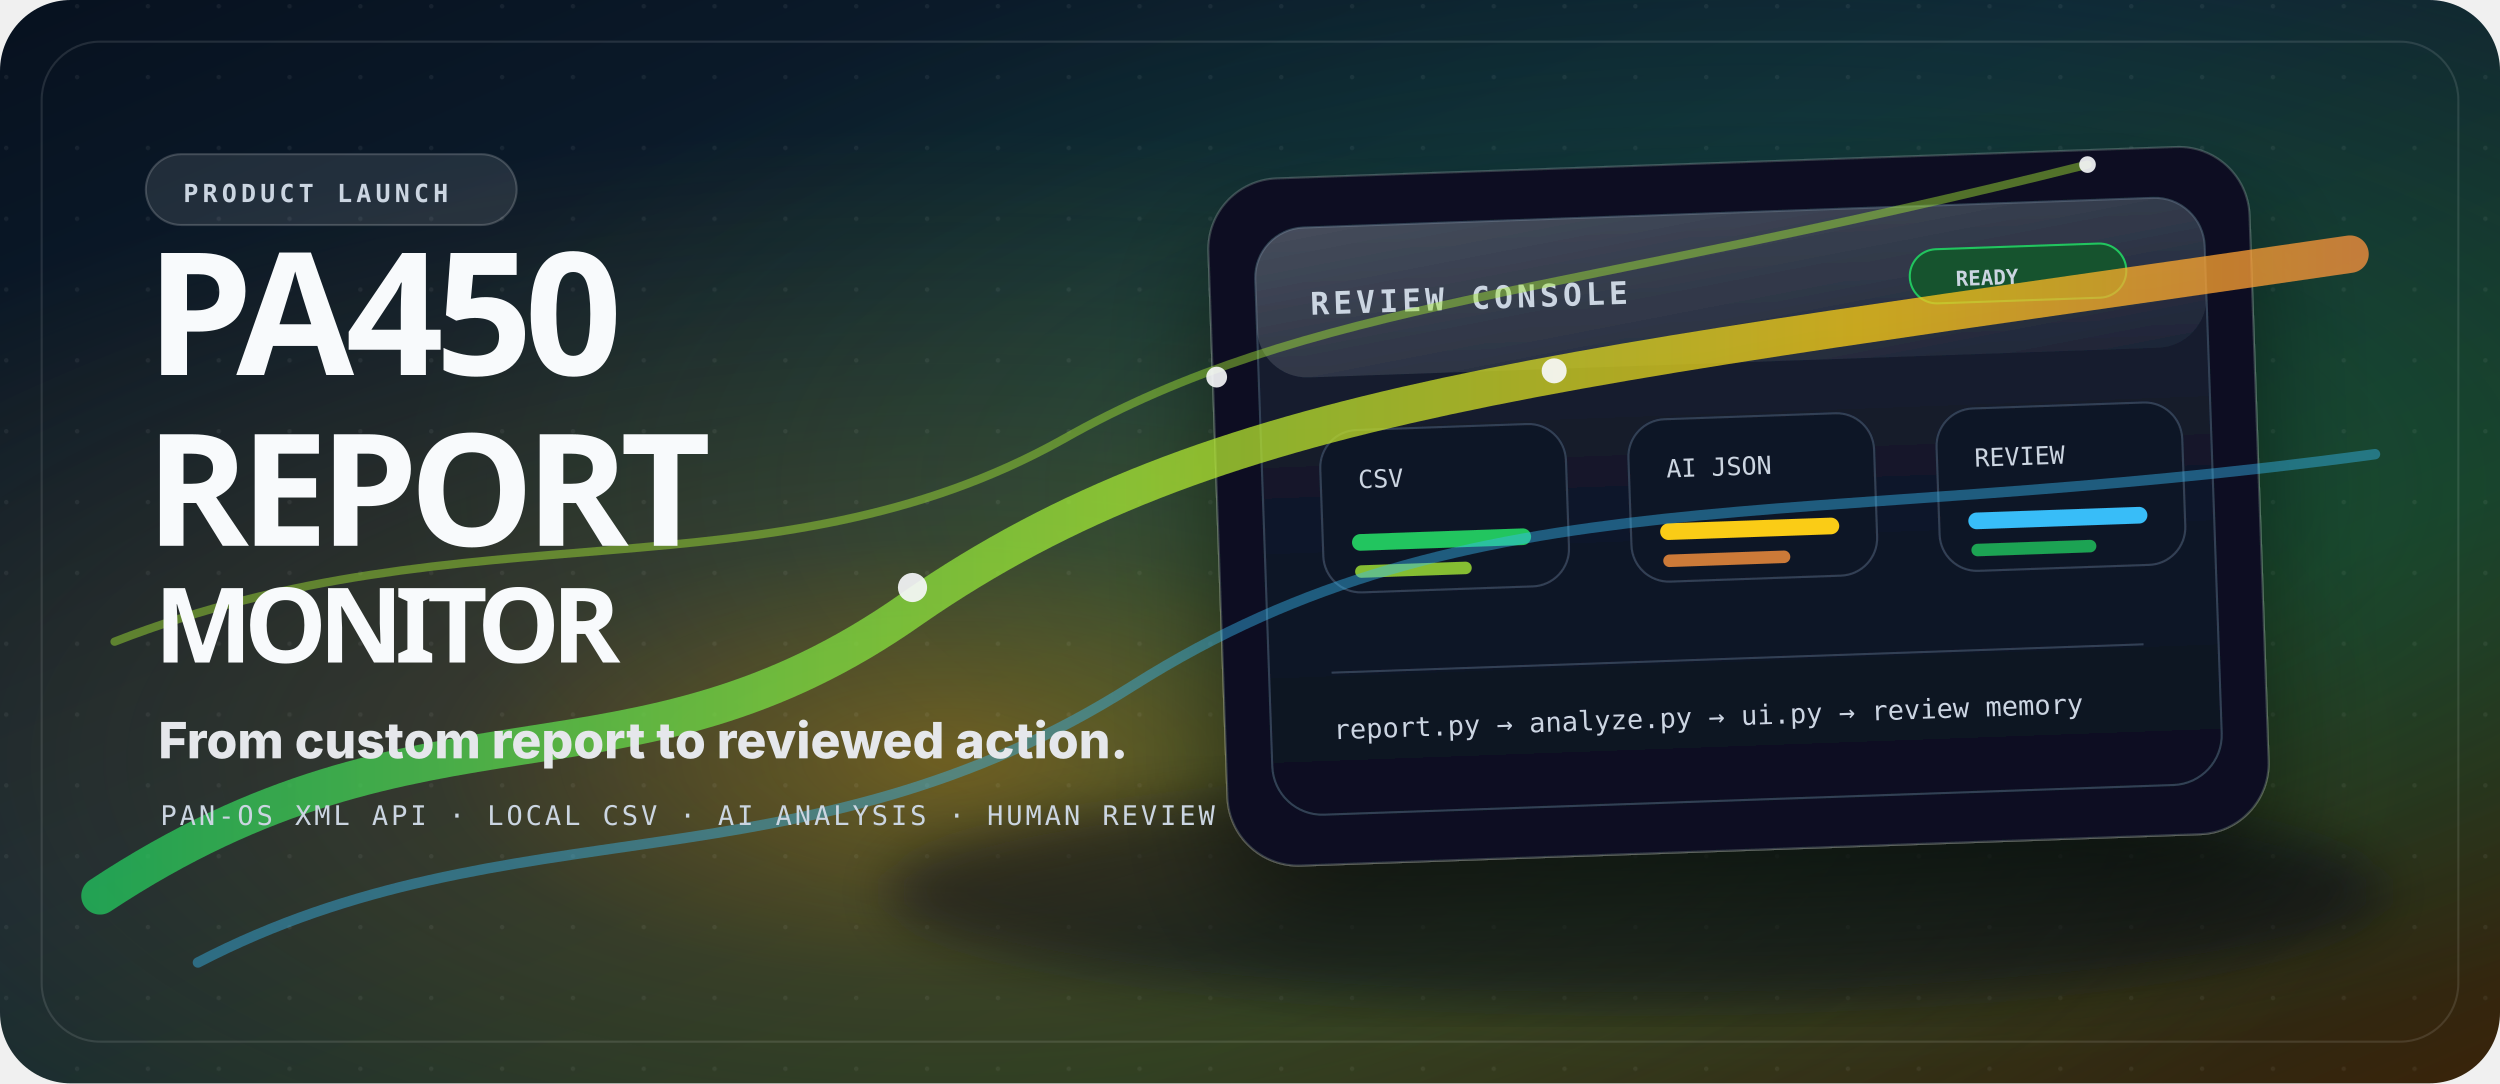
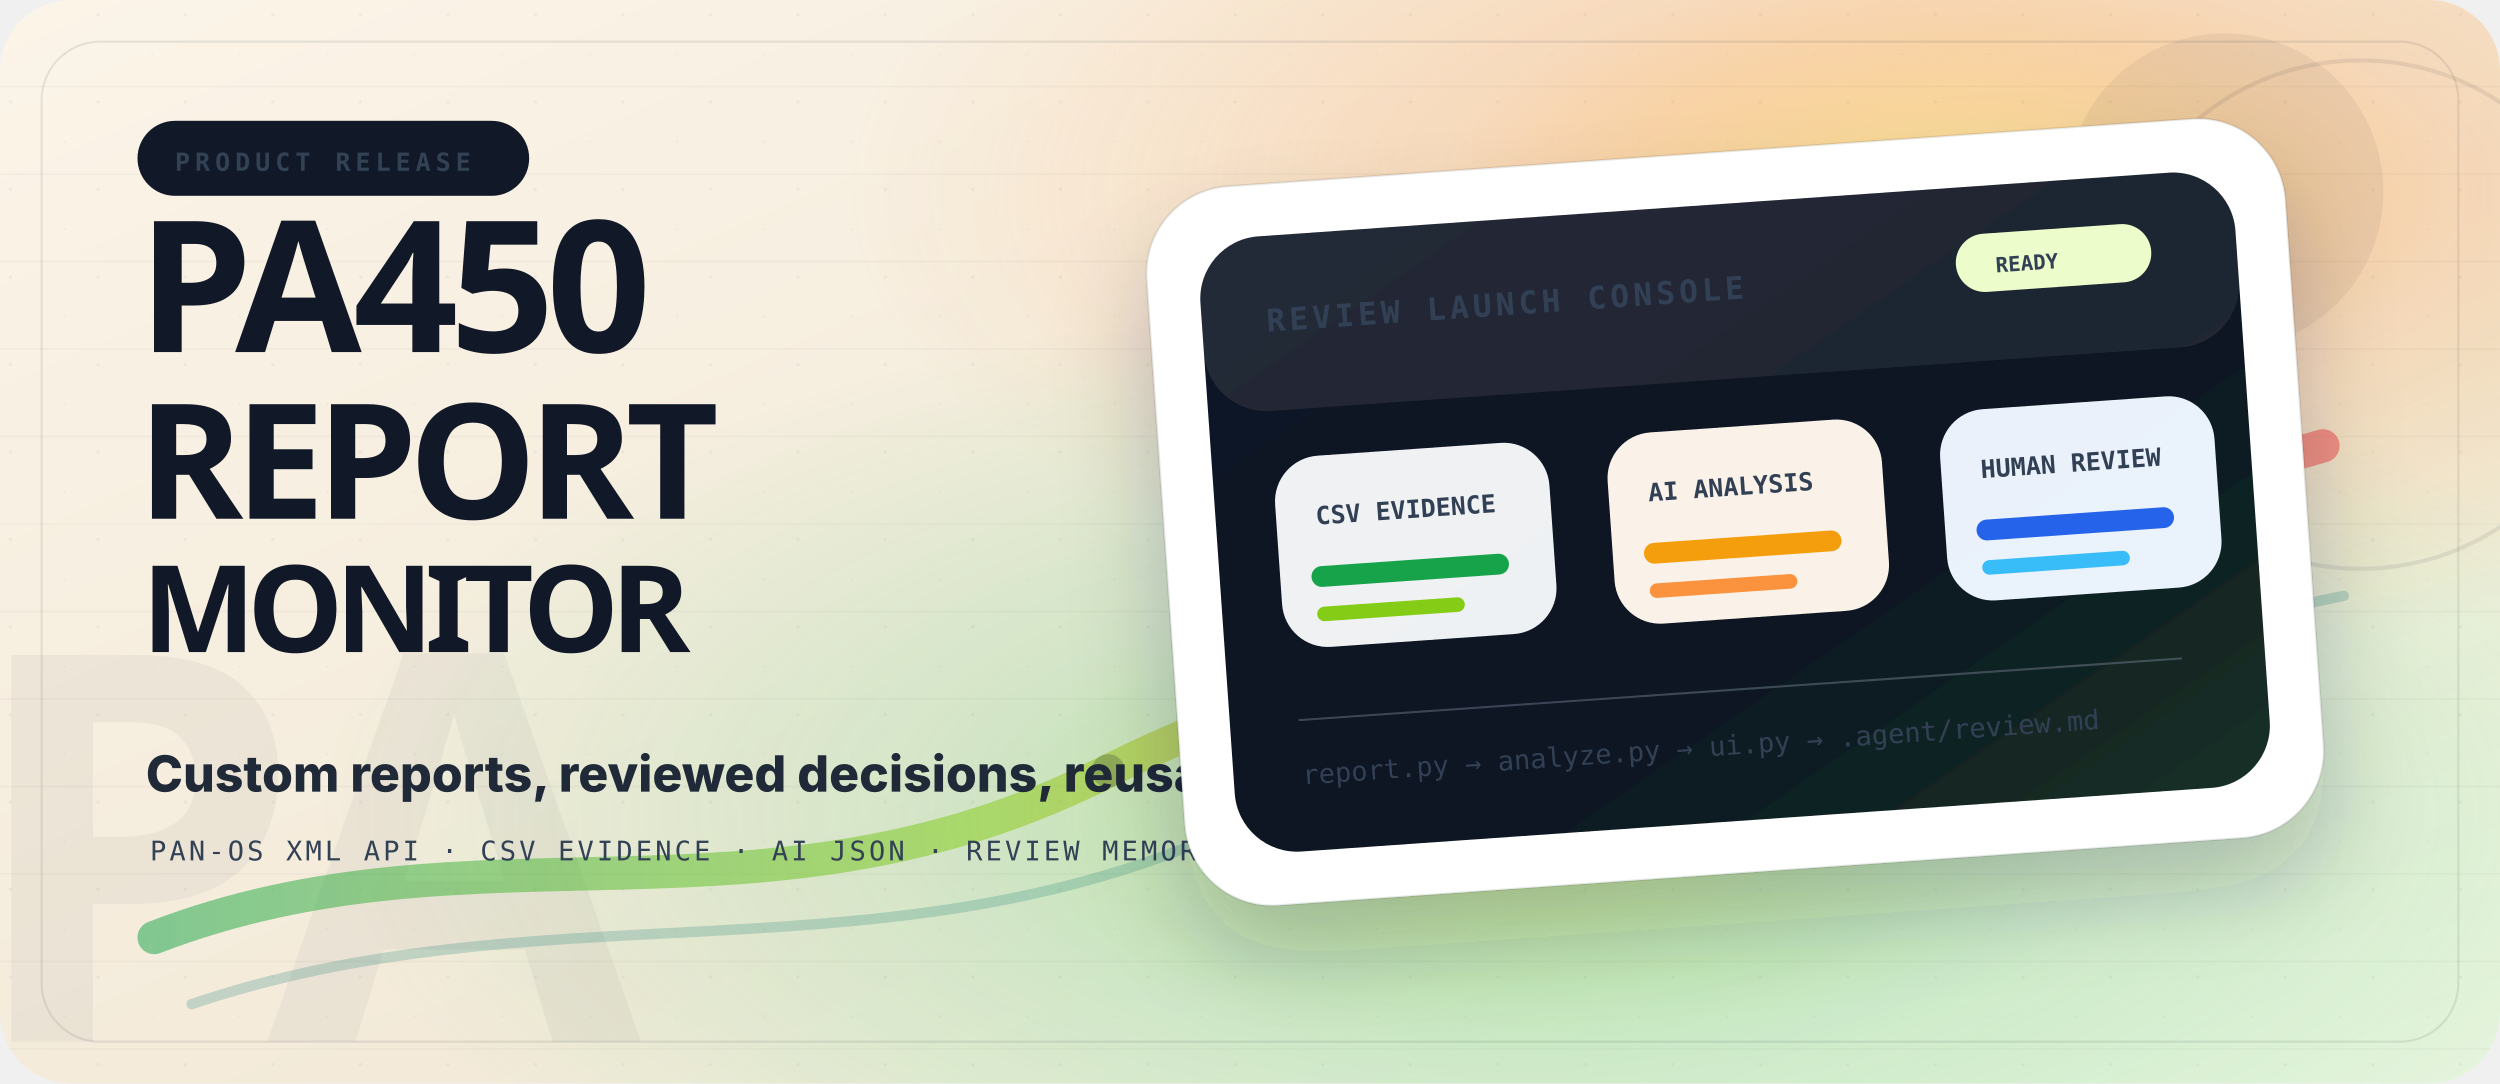
<svg xmlns="http://www.w3.org/2000/svg" width="1200" height="520" viewBox="0 0 1200 520" role="img" aria-labelledby="title desc">
  <defs>
-     <linearGradient id="stage" x1="0" y1="0" x2="1" y2="1">
-       <stop offset="0" stop-color="#07111f" />
-       <stop offset="0.42" stop-color="#0f2435" />
-       <stop offset="0.72" stop-color="#173326" />
-       <stop offset="1" stop-color="#3a2309" />
+     <linearGradient id="paper" x1="0" y1="0" x2="1" y2="1">
+       <stop offset="0" stop-color="#fbf4e8" />
+       <stop offset="0.58" stop-color="#f3ead9" />
+       <stop offset="1" stop-color="#e8f6df" />
    </linearGradient>
-     <radialGradient id="limeGlow" cx="70%" cy="45%" r="54%">
-       <stop offset="0" stop-color="#a3e635" stop-opacity="0.42" />
-       <stop offset="0.38" stop-color="#22c55e" stop-opacity="0.16" />
+     <radialGradient id="sun" cx="78%" cy="18%" r="44%">
+       <stop offset="0" stop-color="#fde68a" stop-opacity="0.8" />
+       <stop offset="0.45" stop-color="#fb923c" stop-opacity="0.22" />
+       <stop offset="1" stop-color="#fb923c" stop-opacity="0" />
+     </radialGradient>
+     <radialGradient id="lime" cx="61%" cy="75%" r="48%">
+       <stop offset="0" stop-color="#a3e635" stop-opacity="0.48" />
+       <stop offset="0.46" stop-color="#22c55e" stop-opacity="0.16" />
      <stop offset="1" stop-color="#22c55e" stop-opacity="0" />
    </radialGradient>
-     <radialGradient id="goldGlow" cx="38%" cy="70%" r="58%">
-       <stop offset="0" stop-color="#f59e0b" stop-opacity="0.40" />
-       <stop offset="0.35" stop-color="#f59e0b" stop-opacity="0.16" />
-       <stop offset="1" stop-color="#f59e0b" stop-opacity="0" />
-     </radialGradient>
-     <linearGradient id="panel" x1="0" y1="0" x2="0" y2="1">
-       <stop offset="0" stop-color="#172033" />
-       <stop offset="1" stop-color="#0b1020" />
-     </linearGradient>
-     <linearGradient id="glass" x1="0" y1="0" x2="1" y2="1">
-       <stop offset="0" stop-color="#ffffff" stop-opacity="0.20" />
-       <stop offset="1" stop-color="#ffffff" stop-opacity="0.04" />
+     <linearGradient id="screen" x1="0" y1="0" x2="1" y2="1">
+       <stop offset="0" stop-color="#111827" />
+       <stop offset="0.55" stop-color="#0b1220" />
+       <stop offset="1" stop-color="#163126" />
    </linearGradient>
    <linearGradient id="flow" x1="0" y1="0" x2="1" y2="0">
-       <stop offset="0" stop-color="#22c55e" />
-       <stop offset="0.45" stop-color="#a3e635" />
-       <stop offset="0.78" stop-color="#facc15" />
-       <stop offset="1" stop-color="#fb923c" />
+       <stop offset="0" stop-color="#16a34a" />
+       <stop offset="0.38" stop-color="#84cc16" />
+       <stop offset="0.7" stop-color="#f59e0b" />
+       <stop offset="1" stop-color="#ef4444" />
    </linearGradient>
-     <filter id="shadow" x="-25%" y="-35%" width="155%" height="180%">
-       <feDropShadow dx="0" dy="28" stdDeviation="26" flood-color="#000" flood-opacity="0.46" />
+     <filter id="shadow" x="-30%" y="-35%" width="160%" height="180%">
+       <feDropShadow dx="0" dy="24" stdDeviation="22" flood-color="#1f2937" flood-opacity="0.22" />
    </filter>
    <filter id="soft">
-       <feGaussianBlur stdDeviation="12" />
+       <feGaussianBlur stdDeviation="14" />
    </filter>
-     <pattern id="dots" width="34" height="34" patternUnits="userSpaceOnUse">
-       <circle cx="3" cy="3" r="1.1" fill="#ffffff" opacity="0.055" />
+     <pattern id="grain" width="42" height="42" patternUnits="userSpaceOnUse">
+       <circle cx="5" cy="7" r="0.8" fill="#111827" opacity="0.045" />
+       <circle cx="31" cy="26" r="0.6" fill="#111827" opacity="0.035" />
+       <path d="M0 41.5H42" stroke="#111827" stroke-opacity="0.025" />
    </pattern>
    <style>
-       .display{font-family:'WenQuanYi Zen Hei','Arial Black',Impact,sans-serif;font-weight:900;letter-spacing:-4px;fill:#f8fafc}
-       .sans{font-family:'WenQuanYi Zen Hei',Inter,Arial,sans-serif;fill:#e5e7eb}
-       .mono{font-family:'JetBrains Mono',Consolas,monospace;fill:#cbd5e1}
+       .display{font-family:'WenQuanYi Zen Hei','Arial Black',Impact,sans-serif;font-weight:900;fill:#111827;letter-spacing:-4px}
+       .sans{font-family:'WenQuanYi Zen Hei',Inter,Arial,sans-serif;fill:#1f2937}
+       .mono{font-family:'JetBrains Mono',Consolas,monospace;fill:#334155}
    </style>
  </defs>
-   <rect width="1200" height="520" rx="34" fill="url(#stage)" />
-   <rect width="1200" height="520" rx="34" fill="url(#limeGlow)" />
-   <rect width="1200" height="520" rx="34" fill="url(#goldGlow)" />
-   <rect width="1200" height="520" rx="34" fill="url(#dots)" />
-   <ellipse cx="785" cy="428" rx="360" ry="54" fill="#020617" opacity="0.45" filter="url(#soft)" />
-   <g transform="translate(585 78) rotate(-2 250 180)" filter="url(#shadow)">
-     <rect x="0" y="0" width="500" height="330" rx="34" fill="#0a1020" stroke="#ffffff" stroke-opacity="0.18" />
-     <rect x="22" y="24" width="456" height="282" rx="24" fill="url(#panel)" stroke="#334155" />
-     <rect x="22" y="24" width="456" height="72" rx="24" fill="url(#glass)" />
-     <text x="48" y="66" class="mono" font-size="15" font-weight="900" letter-spacing="2" fill="#a3e635">REVIEW CONSOLE</text>
-     <rect x="336" y="45" width="104" height="26" rx="13" fill="#14532d" stroke="#22c55e" />
-     <text x="358" y="63" class="mono" font-size="10" font-weight="900" fill="#bbf7d0">READY</text>
-     <g transform="translate(50 122)">
-       <rect width="118" height="78" rx="18" fill="#111827" stroke="#334155" />
-       <text x="18" y="28" class="mono" font-size="12" fill="#94a3b8">CSV</text>
-       <path d="M18 54H96" stroke="#22c55e" stroke-width="8" stroke-linecap="round" />
-       <path d="M18 68H68" stroke="#a3e635" stroke-width="6" stroke-linecap="round" opacity="0.8" />
-       <rect x="148" width="118" height="78" rx="18" fill="#111827" stroke="#334155" />
-       <text x="166" y="28" class="mono" font-size="12" fill="#94a3b8">AI JSON</text>
-       <path d="M166 54H244" stroke="#facc15" stroke-width="8" stroke-linecap="round" />
-       <path d="M166 68H221" stroke="#fb923c" stroke-width="6" stroke-linecap="round" opacity="0.8" />
-       <rect x="296" width="118" height="78" rx="18" fill="#111827" stroke="#334155" />
-       <text x="314" y="28" class="mono" font-size="12" fill="#94a3b8">REVIEW</text>
-       <path d="M314 54H392" stroke="#38bdf8" stroke-width="8" stroke-linecap="round" />
-       <path d="M314 68H368" stroke="#22c55e" stroke-width="6" stroke-linecap="round" opacity="0.8" />
+   <rect width="1200" height="520" rx="34" fill="url(#paper)" />
+   <rect width="1200" height="520" rx="34" fill="url(#sun)" />
+   <rect width="1200" height="520" rx="34" fill="url(#lime)" />
+   <rect width="1200" height="520" rx="34" fill="url(#grain)" />
+   <circle cx="1068" cy="92" r="76" fill="#111827" opacity="0.055" />
+   <circle cx="1133" cy="151" r="122" fill="none" stroke="#111827" stroke-opacity="0.08" stroke-width="2" />
+   <text x="-18" y="500" class="display" font-size="260" opacity="0.045">PA</text>
+   <g fill="none" stroke-linecap="round" opacity="0.78">
+     <path d="M74 450 C230 390, 366 454, 532 370 C684 294, 835 296, 1115 214" stroke="url(#flow)" stroke-width="16" opacity="0.66" />
+     <path d="M92 482 C254 427, 414 470, 574 405 C731 341, 879 338, 1125 286" stroke="#0f766e" stroke-width="5" opacity="0.28" />
+   </g>
+   <circle cx="532" cy="370" r="8" fill="#111827" opacity="0.22" />
+   <circle cx="835" cy="296" r="7" fill="#111827" opacity="0.22" />
+   <g transform="translate(66 58)">
+     <rect x="0" y="0" width="188" height="36" rx="18" fill="#111827" />
+     <text x="18" y="24" class="mono" font-size="12" font-weight="900" letter-spacing="2.4" fill="#bef264">PRODUCT RELEASE</text>
+     <text x="0" y="111" class="display" font-size="88">PA450</text>
+     <text x="0" y="191" class="display" font-size="77">REPORT</text>
+     <text x="2" y="255" class="display" font-size="58">MONITOR</text>
+     <path d="M5 278H388" stroke="url(#flow)" stroke-width="8" stroke-linecap="round" />
+     <text x="4" y="322" class="sans" font-size="24" font-weight="800">Custom reports, reviewed decisions, reusable rules.</text>
+     <text x="6" y="355" class="mono" font-size="13" letter-spacing="1.5">PAN-OS XML API · CSV EVIDENCE · AI JSON · REVIEW MEMORY</text>
+   </g>
+   <g transform="translate(560 72) rotate(-4 285 190)" filter="url(#shadow)">
+     <rect x="0" y="0" width="548" height="346" rx="42" fill="#ffffff" stroke="#111827" stroke-opacity="0.10" />
+     <rect x="25" y="25" width="498" height="296" rx="30" fill="url(#screen)" />
+     <rect x="25" y="25" width="498" height="84" rx="30" fill="#ffffff" opacity="0.08" />
+     <text x="56" y="71" class="mono" font-size="15" font-weight="900" letter-spacing="2" fill="#bef264">REVIEW LAUNCH CONSOLE</text>
+     <rect x="388" y="48" width="94" height="28" rx="14" fill="#ecfccb" />
+     <text x="407" y="67" class="mono" font-size="10" font-weight="900" fill="#365314">READY</text>
+     <g transform="translate(54 132)">
+       <rect width="132" height="92" rx="22" fill="#f8fafc" opacity="0.96" />
+       <text x="19" y="33" class="mono" font-size="12" font-weight="900" fill="#14532d">CSV EVIDENCE</text>
+       <path d="M20 58H105" stroke="#16a34a" stroke-width="10" stroke-linecap="round" />
+       <path d="M20 76H84" stroke="#84cc16" stroke-width="7" stroke-linecap="round" />
+       <rect x="160" width="132" height="92" rx="22" fill="#fff7ed" opacity="0.98" />
+       <text x="179" y="33" class="mono" font-size="12" font-weight="900" fill="#92400e">AI ANALYSIS</text>
+       <path d="M180 58H265" stroke="#f59e0b" stroke-width="10" stroke-linecap="round" />
+       <path d="M180 76H244" stroke="#fb923c" stroke-width="7" stroke-linecap="round" />
+       <rect x="320" width="132" height="92" rx="22" fill="#eff6ff" opacity="0.98" />
+       <text x="339" y="33" class="mono" font-size="12" font-weight="900" fill="#1d4ed8">HUMAN REVIEW</text>
+       <path d="M340 58H425" stroke="#2563eb" stroke-width="10" stroke-linecap="round" />
+       <path d="M340 76H404" stroke="#38bdf8" stroke-width="7" stroke-linecap="round" />
    </g>
-     <g transform="translate(52 238)">
-       <path d="M0 0H390" stroke="#334155" stroke-width="1" />
-       <text x="0" y="32" class="mono" font-size="13" fill="#cbd5e1">report.py → analyze.py → ui.py → review memory</text>
+     <g transform="translate(58 258)">
+       <path d="M0 0H425" stroke="#94a3b8" stroke-opacity="0.35" />
+       <text x="0" y="31" class="mono" font-size="13" fill="#d1d5db">report.py → analyze.py → ui.py → .agent/review.md</text>
    </g>
  </g>
-   <g fill="none" stroke-linecap="round">
-     <path d="M48 430 C205 326, 302 388, 438 292 C584 191, 746 178, 1128 122" stroke="url(#flow)" stroke-width="18" opacity="0.76" />
-     <path d="M95 462 C245 384, 385 430, 544 329 C707 226, 861 256, 1140 218" stroke="#38bdf8" stroke-width="5" opacity="0.42" />
-     <path d="M55 308 C224 242, 370 289, 510 211 C628 144, 752 142, 1002 79" stroke="#a3e635" stroke-width="4" opacity="0.46" />
-   </g>
-   <g fill="#f8fafc" opacity="0.9">
-     <circle cx="438" cy="282" r="7" />
-     <circle cx="584" cy="181" r="5" />
-     <circle cx="746" cy="178" r="6" />
-     <circle cx="1002" cy="79" r="4" />
-   </g>
-   <g transform="translate(70 74)">
-     <rect x="0" y="0" width="178" height="34" rx="17" fill="#ffffff" fill-opacity="0.10" stroke="#ffffff" stroke-opacity="0.18" />
-     <text x="18" y="23" class="mono" font-size="12" font-weight="900" letter-spacing="2" fill="#bef264">PRODUCT LAUNCH</text>
-     <text x="0" y="106" class="display" font-size="82">PA450</text>
-     <text x="0" y="188" class="display" font-size="75">REPORT</text>
-     <text x="4" y="244" class="display" font-size="50" letter-spacing="2">MONITOR</text>
-     <text x="6" y="290" class="sans" font-size="24" font-weight="800">From custom report to reviewed action.</text>
-     <text x="7" y="322" class="mono" font-size="13" letter-spacing="1.4" fill="#cbd5e1">PAN-OS XML API · LOCAL CSV · AI ANALYSIS · HUMAN REVIEW</text>
-   </g>
-   <rect x="20" y="20" width="1160" height="480" rx="28" fill="none" stroke="#ffffff" stroke-opacity="0.11" />
+   <rect x="20" y="20" width="1160" height="480" rx="28" fill="none" stroke="#111827" stroke-opacity="0.09" />
</svg>
